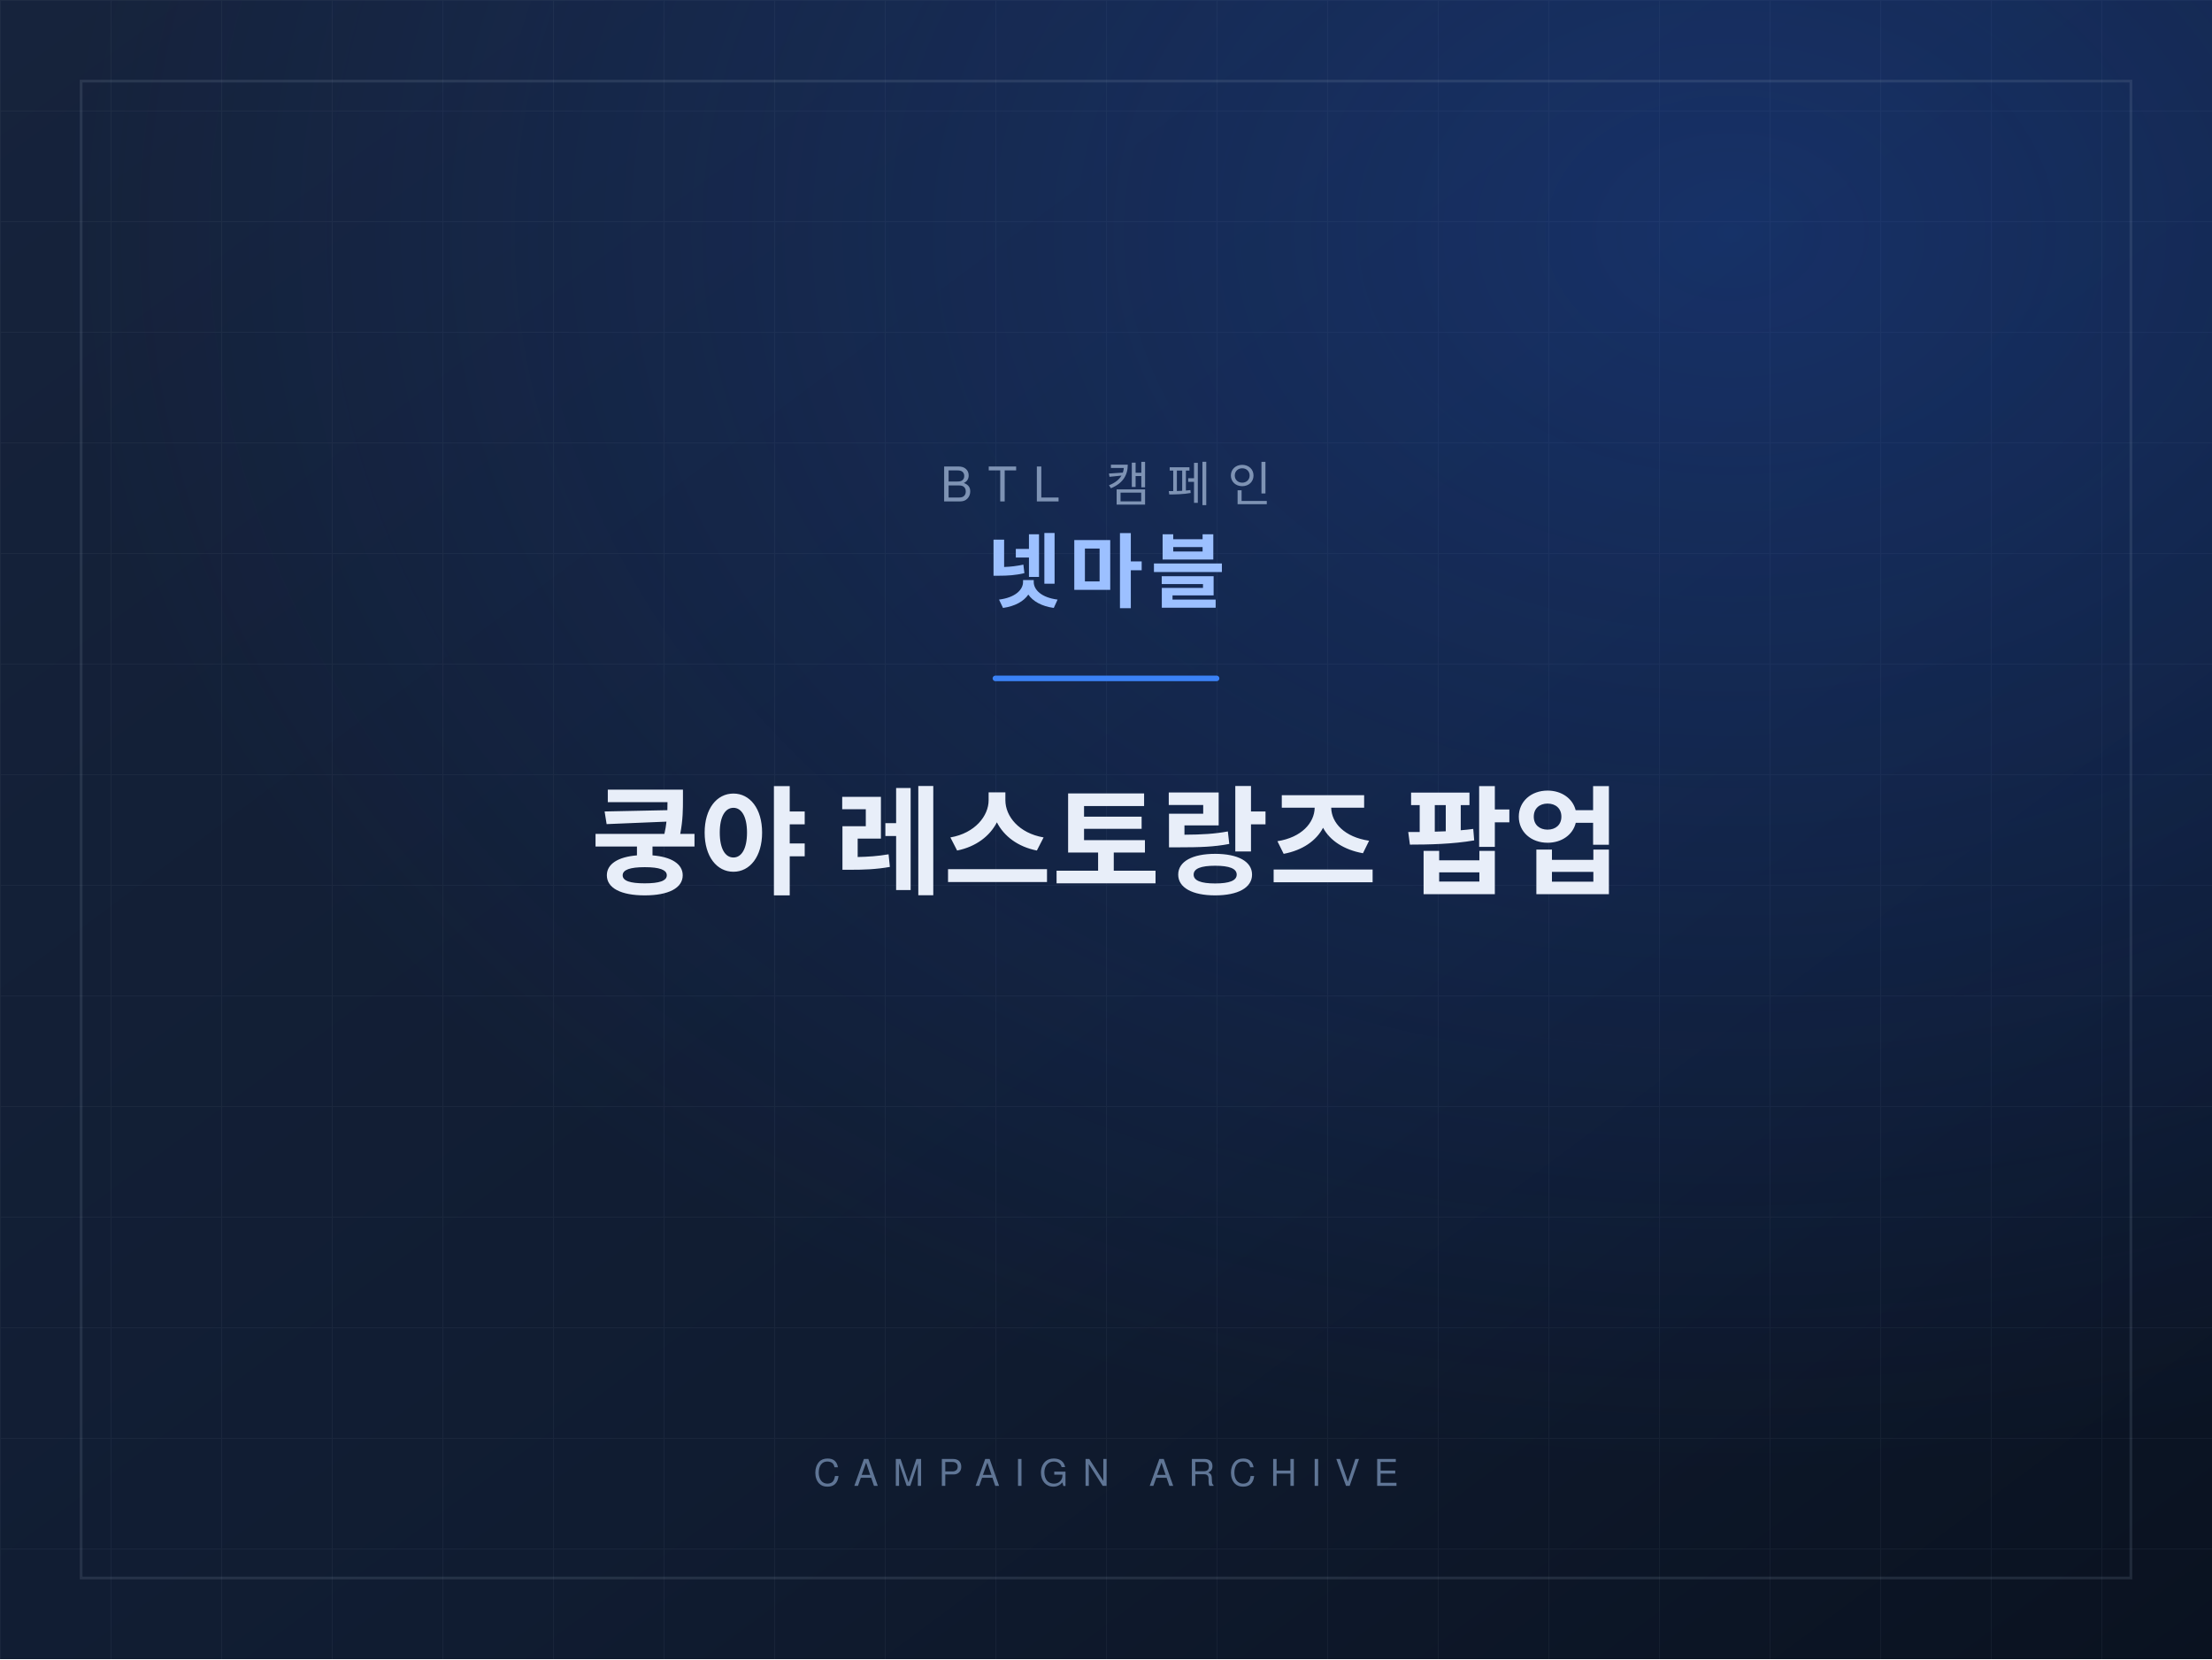
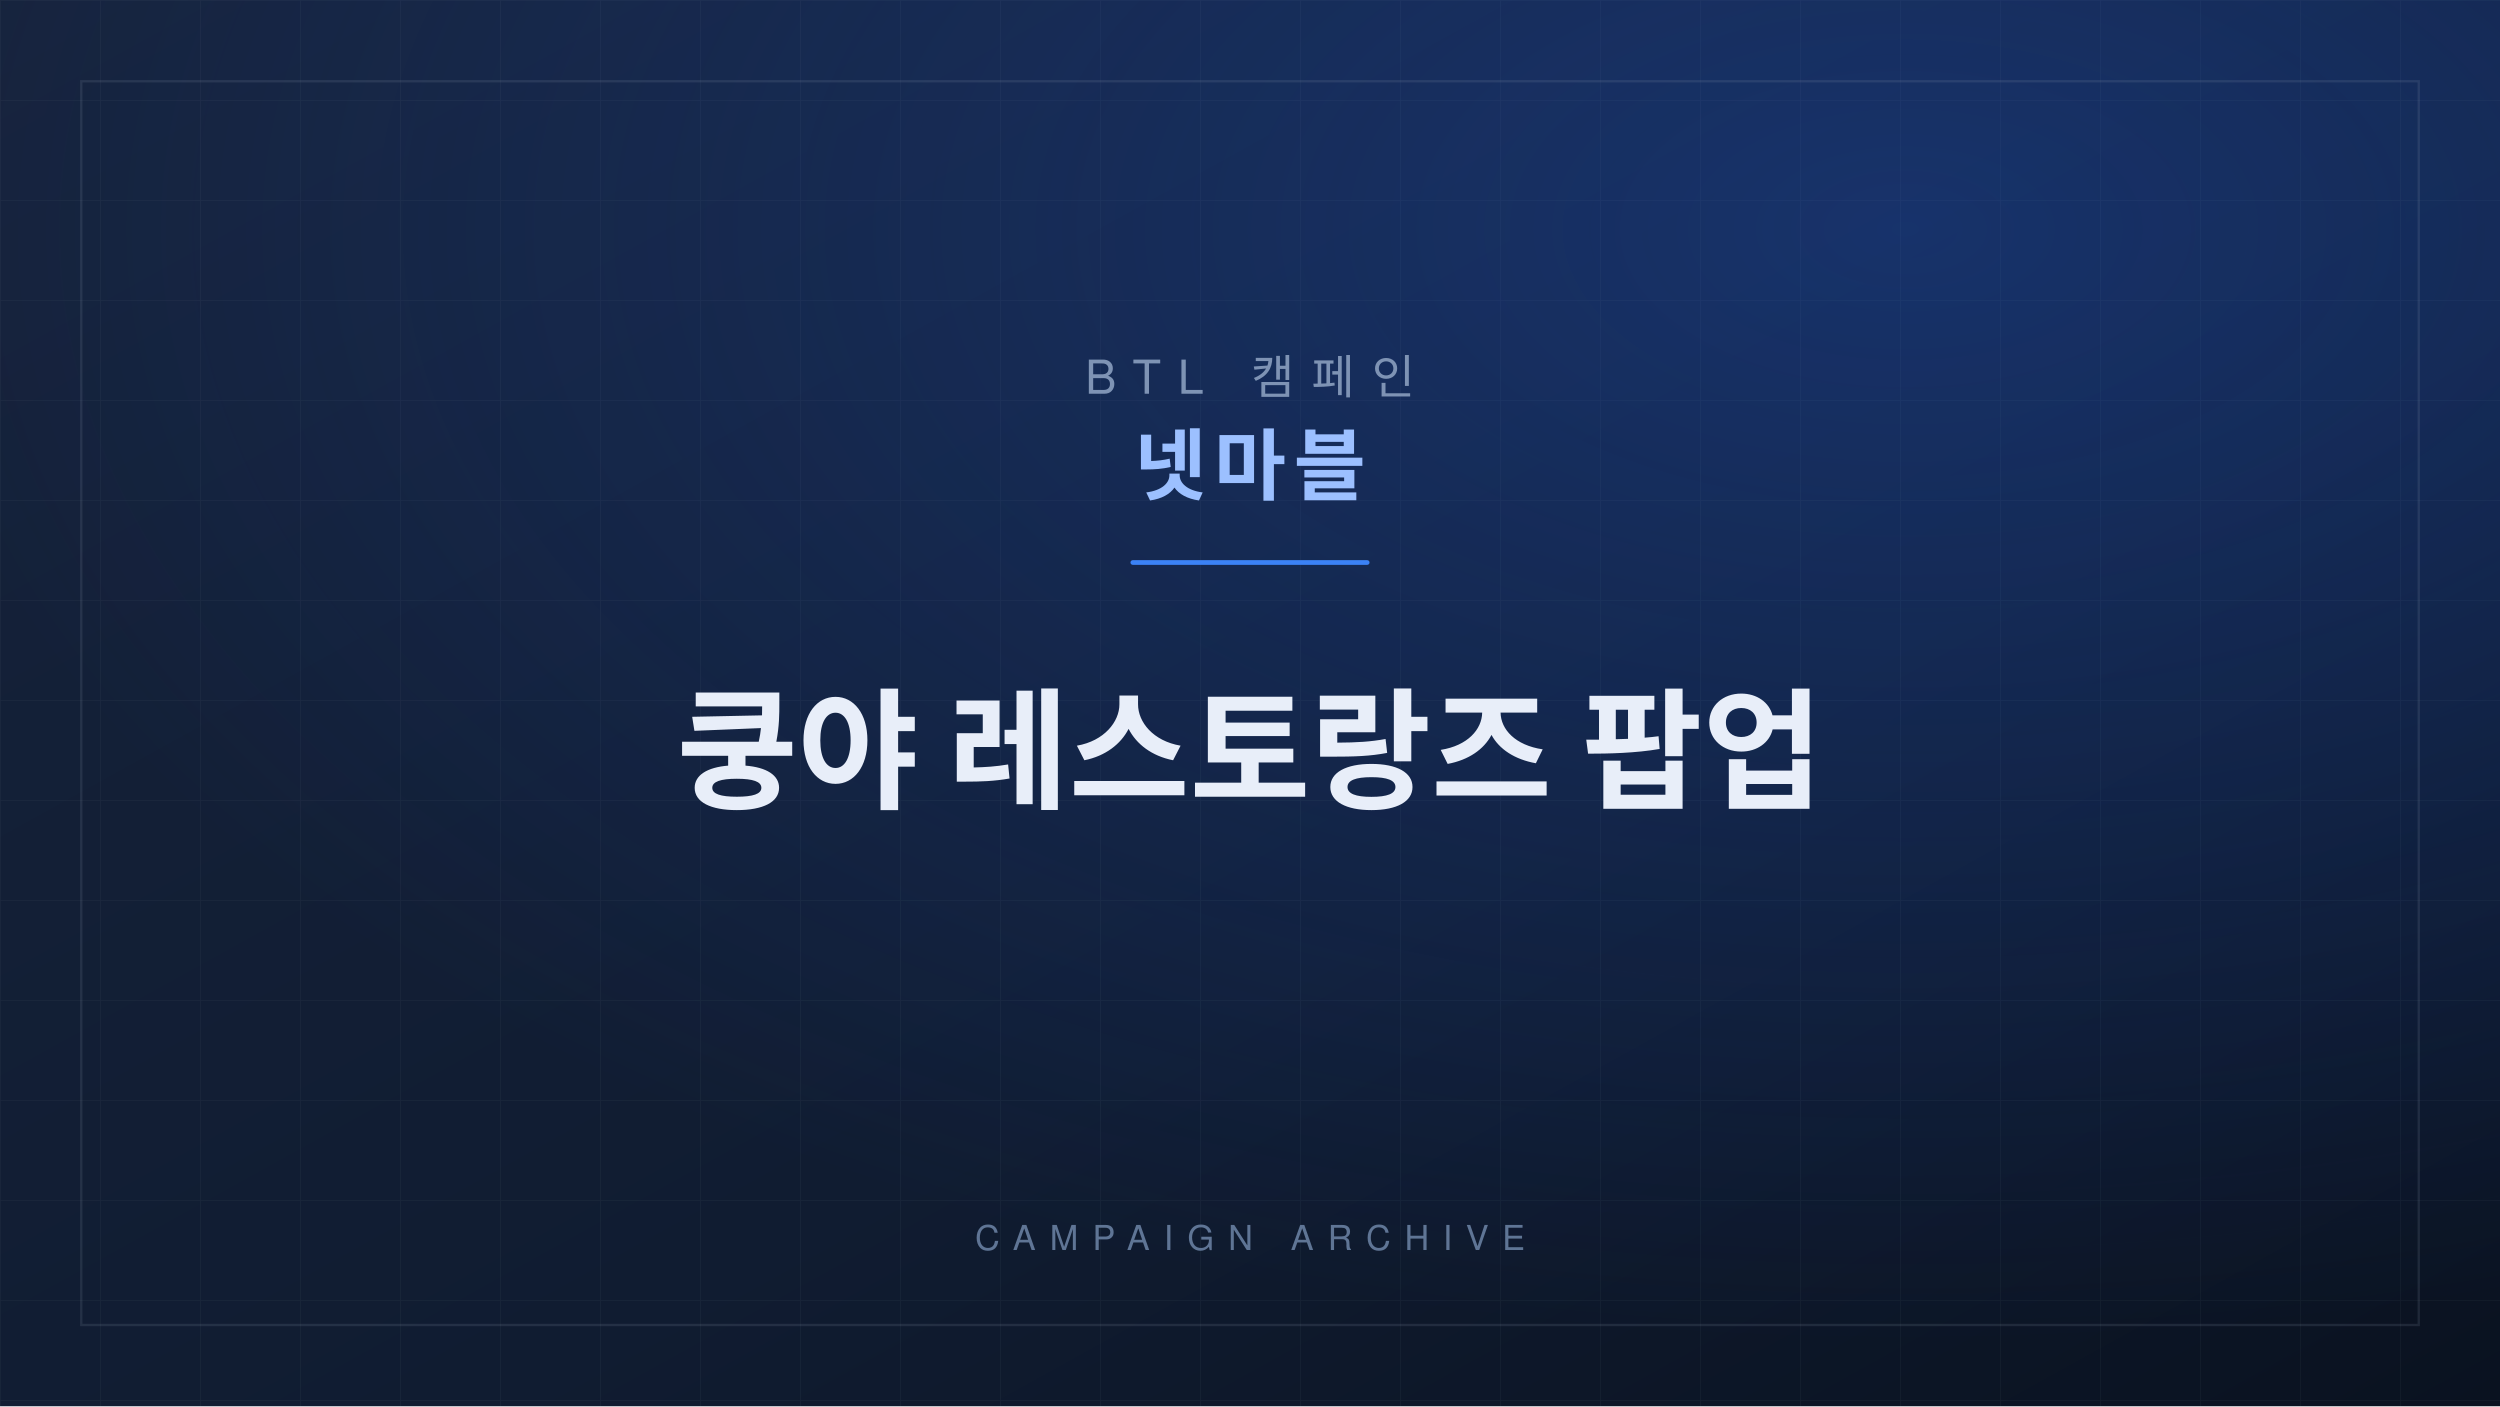
- <svg xmlns="http://www.w3.org/2000/svg" viewBox="0 0 1200 900" width="1200" height="900" role="img" aria-label="쿵야 레스토랑즈 팝업 — 넷마블">
+ <svg xmlns="http://www.w3.org/2000/svg" viewBox="0 0 1600 900" width="1600" height="900" role="img" aria-label="쿵야 레스토랑즈 팝업 — 넷마블">
  <defs>
    <linearGradient id="g" x1="0" y1="0" x2="1" y2="1">
      <stop offset="0" stop-color="#16233C" />
      <stop offset="0.6" stop-color="#101C31" />
      <stop offset="1" stop-color="#0A1220" />
    </linearGradient>
-     <radialGradient id="a" cx="0.78" cy="0.14" r="0.75">
-       <stop offset="0" stop-color="#2563EB" stop-opacity="0.28" />
+     <radialGradient id="a" cx="0.76" cy="0.16" r="0.8">
+       <stop offset="0" stop-color="#2563EB" stop-opacity="0.30" />
      <stop offset="1" stop-color="#2563EB" stop-opacity="0" />
    </radialGradient>
-     <pattern id="grid" width="60" height="60" patternUnits="userSpaceOnUse">
-       <path d="M60 0H0V60" fill="none" stroke="#94A3B8" stroke-opacity="0.07" stroke-width="1" />
+     <pattern id="grid" width="64" height="64" patternUnits="userSpaceOnUse">
+       <path d="M64 0H0V64" fill="none" stroke="#94A3B8" stroke-opacity="0.07" stroke-width="1" />
    </pattern>
  </defs>
-   <rect width="1200" height="900" fill="url(#g)" />
-   <rect width="1200" height="900" fill="url(#grid)" />
-   <rect width="1200" height="900" fill="url(#a)" />
-   <rect x="44" y="44" width="1112" height="812" fill="none" stroke="#94A3B8" stroke-opacity="0.16" stroke-width="1.5" />
-   <text x="600" y="272" text-anchor="middle" font-family="Helvetica,Arial,'Apple SD Gothic Neo',sans-serif" font-size="26" letter-spacing="9" fill="#7E93B4">BTL 캠페인</text>
-   <text x="600" y="326" text-anchor="middle" font-family="Helvetica,Arial,'Apple SD Gothic Neo','Noto Sans KR',sans-serif" font-size="44" font-weight="600" letter-spacing="4" fill="#9CC0FF">넷마블</text>
-   <line x1="540" y1="368" x2="660" y2="368" stroke="#3B82F6" stroke-width="3" stroke-linecap="round" />
-   <text x="600" y="480" text-anchor="middle" font-family="'Apple SD Gothic Neo','Noto Sans KR','Malgun Gothic',Pretendard,sans-serif" font-size="64" font-weight="700" fill="#E8EEF9">쿵야 레스토랑즈 팝업</text>
-   <text x="600" y="806" text-anchor="middle" font-family="Helvetica,Arial,sans-serif" font-size="20" letter-spacing="8" fill="#5F7595">CAMPAIGN ARCHIVE</text>
+   <rect width="1600" height="900" fill="url(#g)" />
+   <rect width="1600" height="900" fill="url(#grid)" />
+   <rect width="1600" height="900" fill="url(#a)" />
+   <rect x="52" y="52" width="1496" height="796" fill="none" stroke="#94A3B8" stroke-opacity="0.15" stroke-width="1.5" />
+   <text x="800" y="252" text-anchor="middle" font-family="Helvetica,Arial,'Apple SD Gothic Neo',sans-serif" font-size="30" letter-spacing="11" fill="#7E93B4">BTL 캠페인</text>
+   <text x="800" y="316" text-anchor="middle" font-family="Helvetica,Arial,'Apple SD Gothic Neo','Noto Sans KR',sans-serif" font-size="50" font-weight="600" letter-spacing="5" fill="#9CC0FF">넷마블</text>
+   <line x1="725" y1="360" x2="875" y2="360" stroke="#3B82F6" stroke-width="3" stroke-linecap="round" />
+   <text x="800" y="511" text-anchor="middle" font-family="'Apple SD Gothic Neo','Noto Sans KR','Malgun Gothic',Pretendard,sans-serif" font-size="84" font-weight="700" fill="#E8EEF9">쿵야 레스토랑즈 팝업</text>
+   <text x="800" y="800" text-anchor="middle" font-family="Helvetica,Arial,sans-serif" font-size="22" letter-spacing="9" fill="#5F7595">CAMPAIGN ARCHIVE</text>
</svg>
